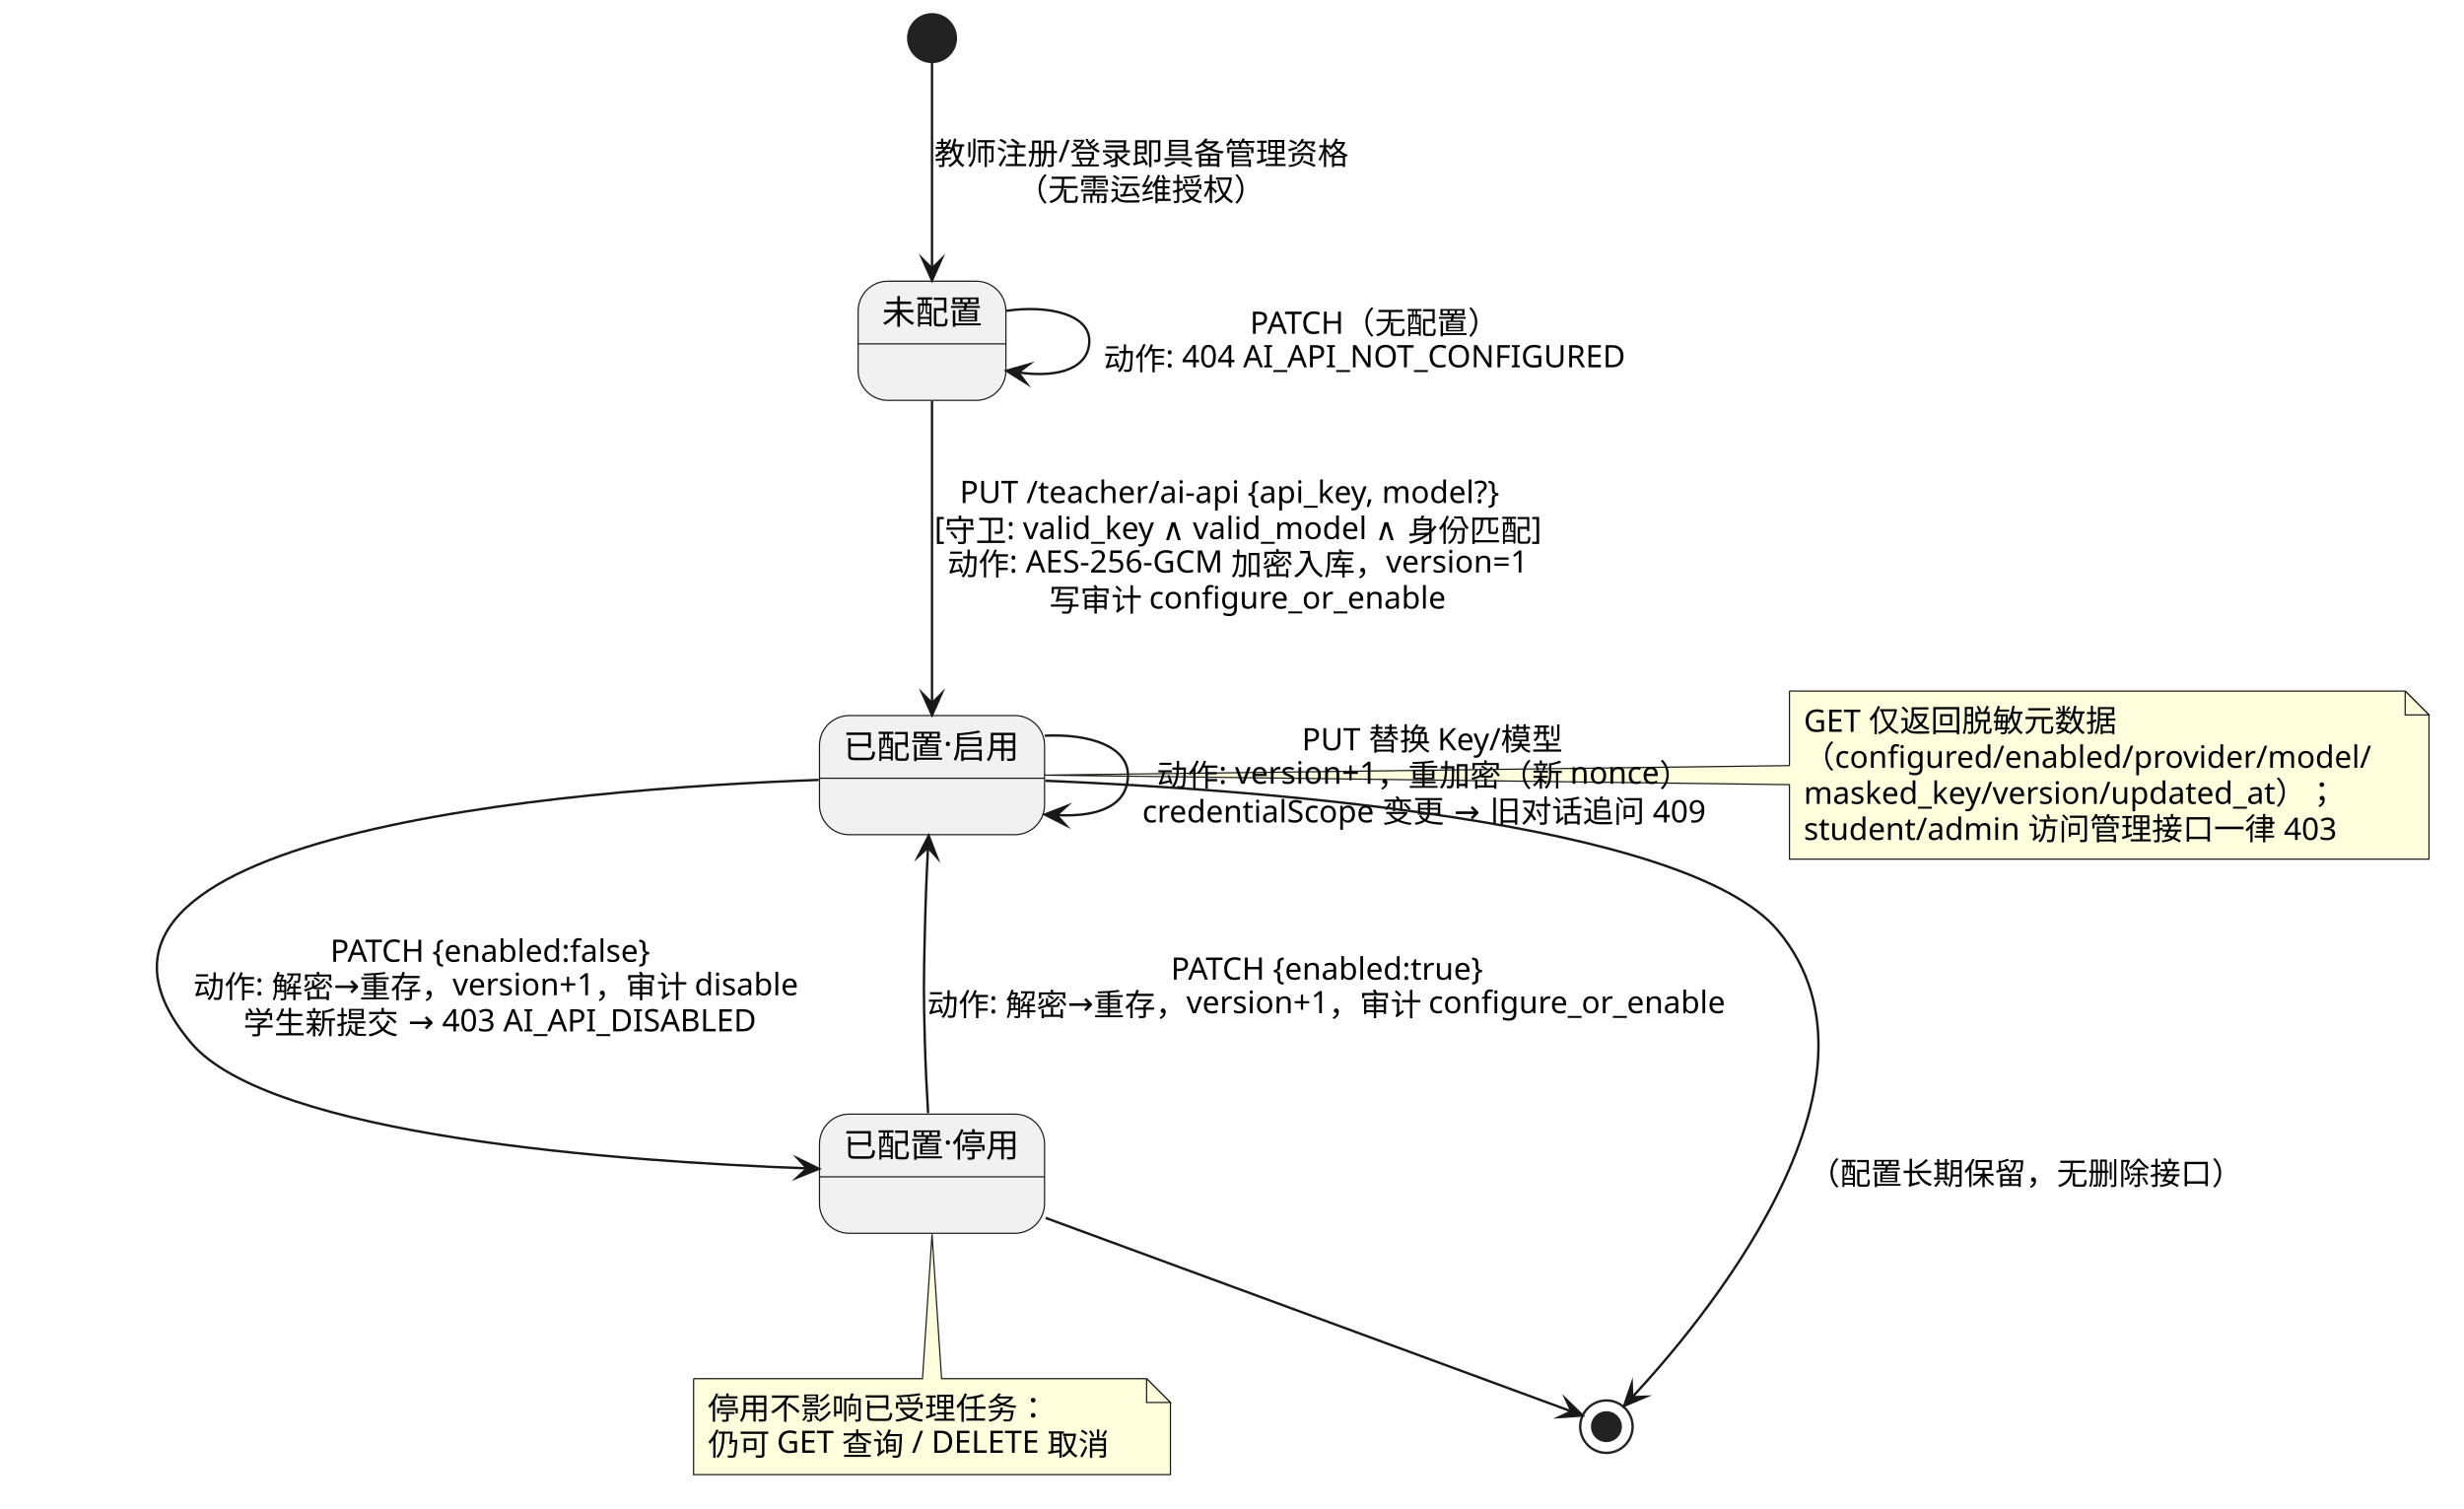
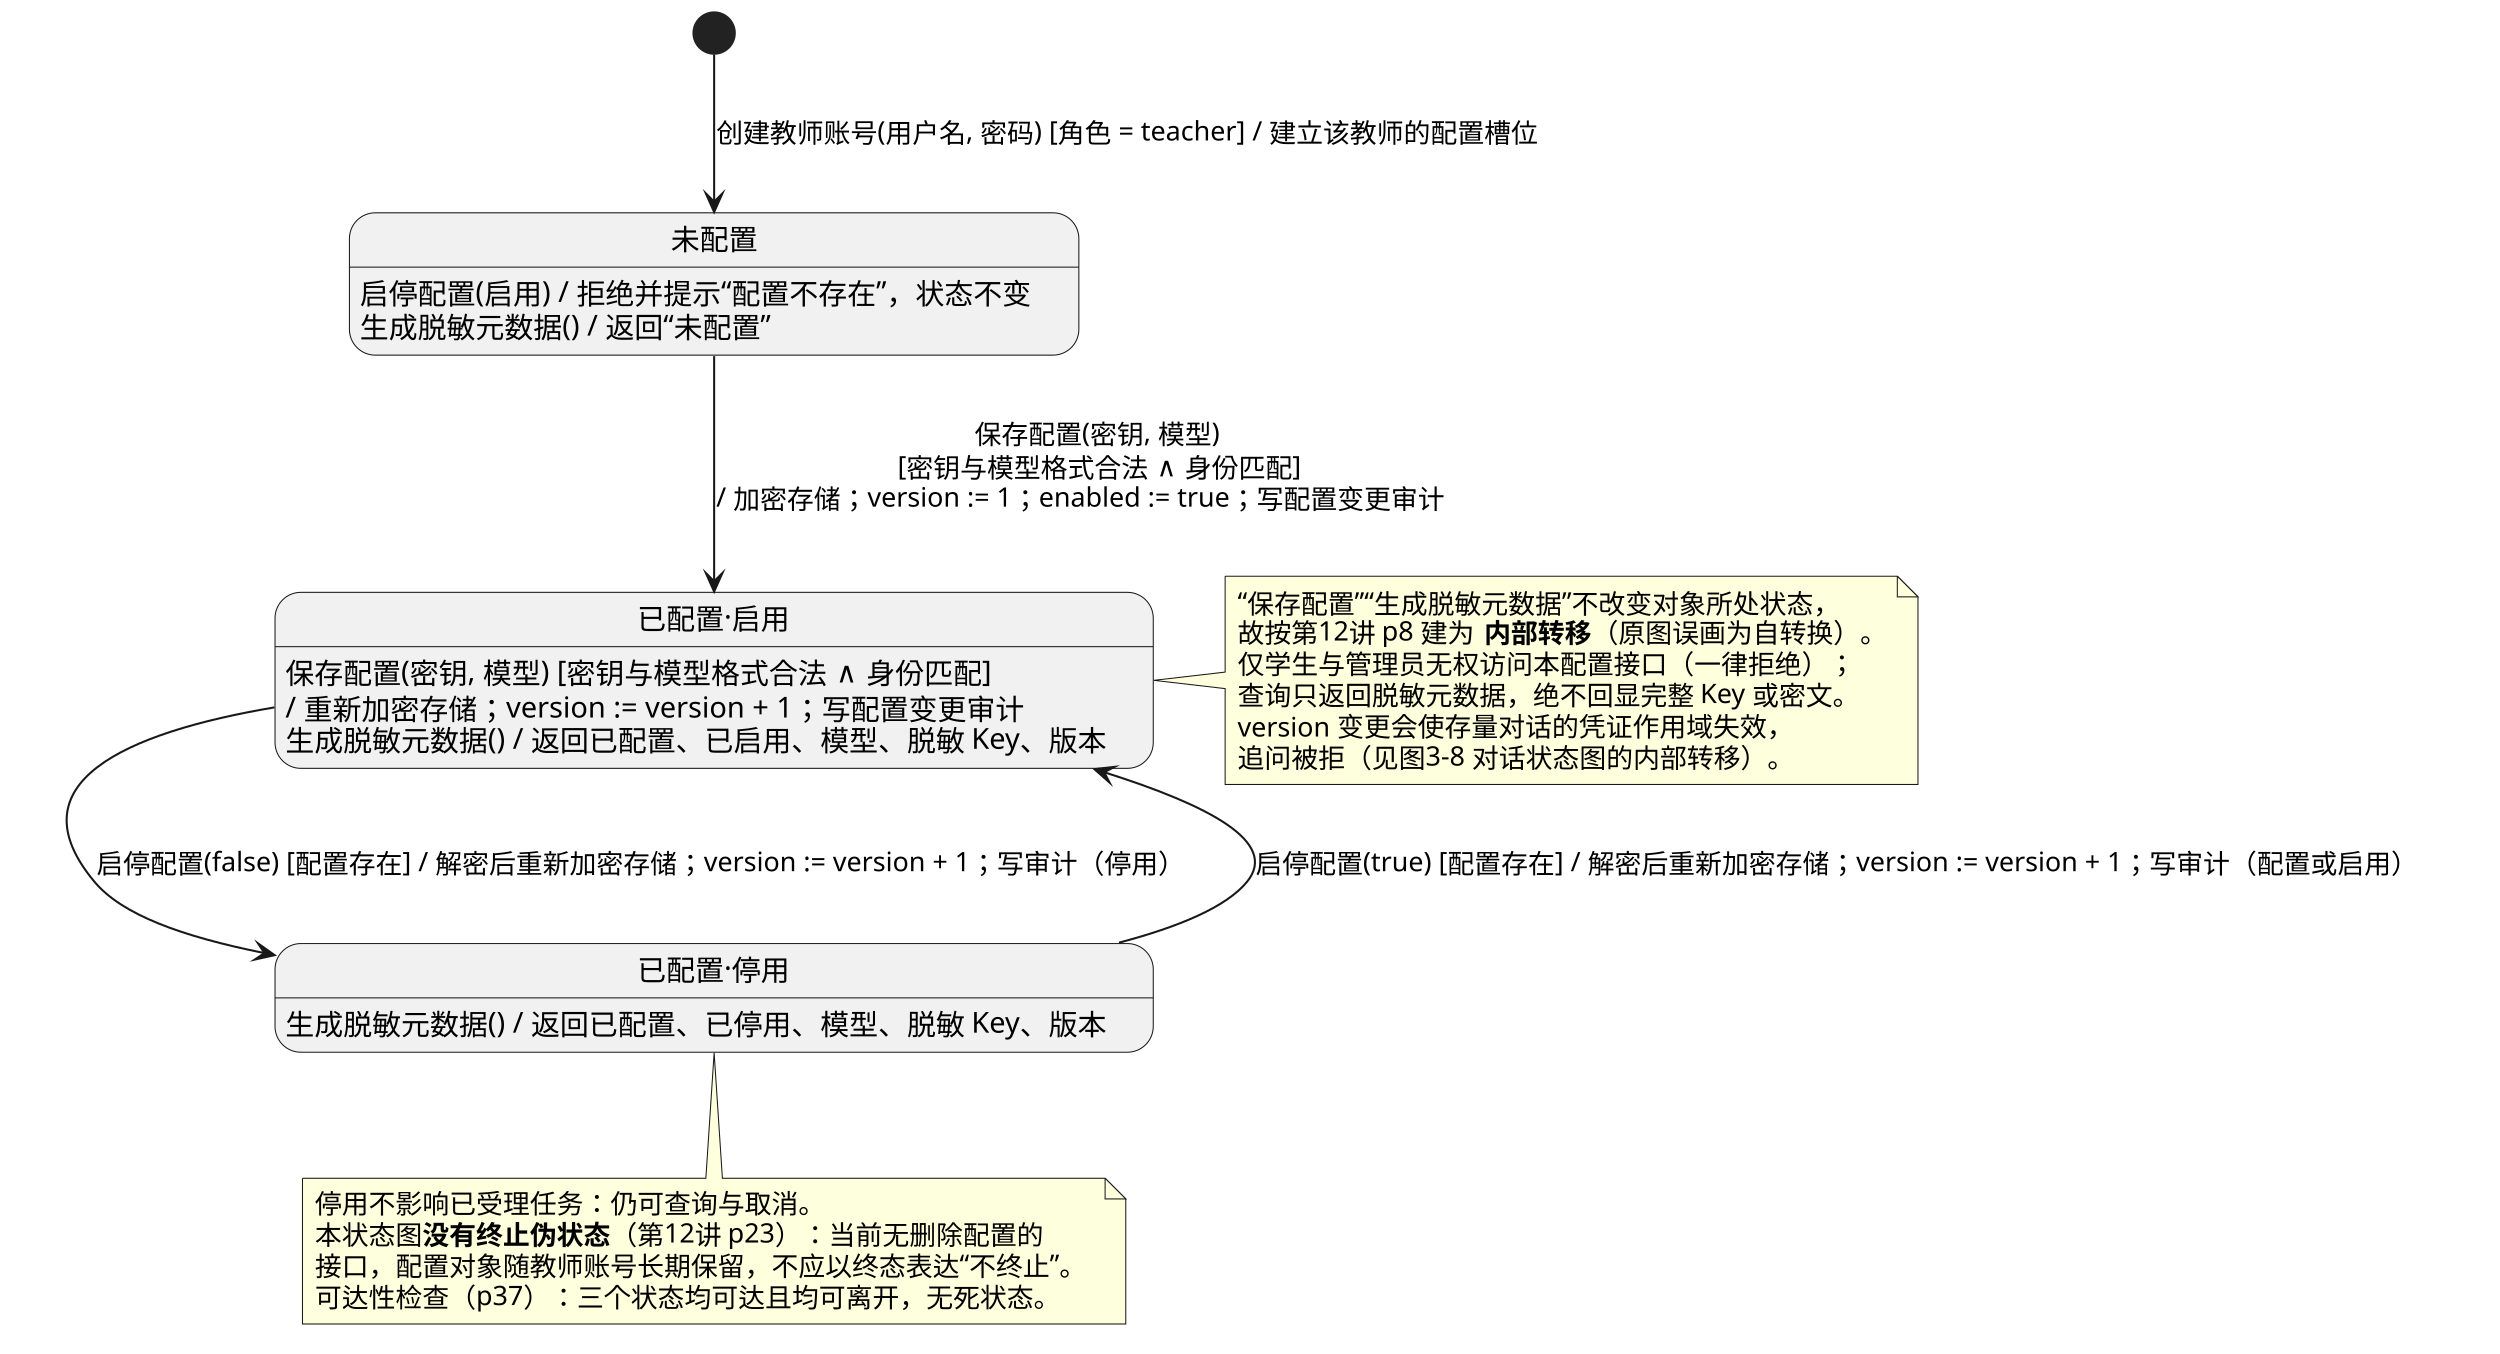
- <svg xmlns="http://www.w3.org/2000/svg" version="1.1" data-diagram-type="STATE" style="width:1034px;height:633px;background:#FFFFFF;" width="1034px" height="633px" viewBox="0 0 1034 633" zoomAndPan="magnify" preserveAspectRatio="none" contentStyleType="text/css">
+ <svg xmlns="http://www.w3.org/2000/svg" version="1.1" data-diagram-type="STATE" style="width:1210px;height:655px;background:#FFFFFF;" width="1210px" height="655px" viewBox="0 0 1210 655" zoomAndPan="magnify" preserveAspectRatio="none" contentStyleType="text/css">
  <defs />
  <g font-family="sans-serif" lengthAdjust="spacing">
-     <g class="entity" data-qualified-name="Unconfigured" id="ent0001" data-source-line="6">
-       <rect x="360.12" y="118" width="62" height="50" fill="#F1F1F1" style="stroke:#181818;stroke-width:0.5;" rx="12.5" ry="12.5" />
-       <line x1="360.12" y1="144.297" x2="422.12" y2="144.297" style="stroke:#181818;stroke-width:0.5;" />
-       <text x="370.12" y="135.995" fill="#000" font-size="14" textLength="42">未配置</text>
+     <g class="entity" data-qualified-name="Unconfigured" id="ent0001" data-source-line="14">
+       <rect x="169.12" y="103" width="353.046" height="68.891" fill="#F1F1F1" style="stroke:#181818;stroke-width:0.5;" rx="12.5" ry="12.5" />
+       <line x1="169.12" y1="129.297" x2="522.166" y2="129.297" style="stroke:#181818;stroke-width:0.5;" />
+       <text x="324.643" y="120.995" fill="#000" font-size="14" textLength="42">未配置</text>
+       <text x="174.12" y="147.292" fill="#000" font-size="14" textLength="333.046">启停配置(启用) / 拒绝并提示“配置不存在”，状态不变</text>
+       <text x="174.12" y="163.589" fill="#000" font-size="14" textLength="207.046">生成脱敏元数据() / 返回“未配置”</text>
    </g>
-     <g class="entity" data-qualified-name="Enabled" id="ent0002" data-source-line="7">
-       <rect x="343.89" y="300.27" width="94.45" height="50" fill="#F1F1F1" style="stroke:#181818;stroke-width:0.5;" rx="12.5" ry="12.5" />
-       <line x1="343.89" y1="326.567" x2="438.34" y2="326.567" style="stroke:#181818;stroke-width:0.5;" />
-       <text x="353.89" y="318.265" fill="#000" font-size="14" textLength="74.45">已配置·启用</text>
+     <g class="entity" data-qualified-name="Enabled" id="ent0002" data-source-line="18">
+       <rect x="133.11" y="286.69" width="425.069" height="85.188" fill="#F1F1F1" style="stroke:#181818;stroke-width:0.5;" rx="12.5" ry="12.5" />
+       <line x1="133.11" y1="312.987" x2="558.179" y2="312.987" style="stroke:#181818;stroke-width:0.5;" />
+       <text x="308.419" y="304.685" fill="#000" font-size="14" textLength="74.45">已配置·启用</text>
+       <text x="138.11" y="330.982" fill="#000" font-size="14" textLength="348.344">保存配置(密钥, 模型) [密钥与模型格式合法 ∧ 身份匹配]</text>
+       <text x="138.11" y="347.279" fill="#000" font-size="14" textLength="376.605">/ 重新加密存储；version := version + 1；写配置变更审计</text>
+       <text x="138.11" y="363.576" fill="#000" font-size="14" textLength="405.069">生成脱敏元数据() / 返回已配置、已启用、模型、脱敏 Key、版本</text>
    </g>
-     <g class="entity" data-qualified-name="Disabled" id="ent0003" data-source-line="8">
-       <rect x="343.89" y="467.53" width="94.45" height="50" fill="#F1F1F1" style="stroke:#181818;stroke-width:0.5;" rx="12.5" ry="12.5" />
-       <line x1="343.89" y1="493.827" x2="438.34" y2="493.827" style="stroke:#181818;stroke-width:0.5;" />
-       <text x="353.89" y="485.525" fill="#000" font-size="14" textLength="74.45">已配置·停用</text>
+     <g class="entity" data-qualified-name="Disabled" id="ent0003" data-source-line="22">
+       <rect x="133.11" y="456.68" width="425.069" height="52.594" fill="#F1F1F1" style="stroke:#181818;stroke-width:0.5;" rx="12.5" ry="12.5" />
+       <line x1="133.11" y1="482.977" x2="558.179" y2="482.977" style="stroke:#181818;stroke-width:0.5;" />
+       <text x="308.419" y="474.675" fill="#000" font-size="14" textLength="74.45">已配置·停用</text>
+       <text x="138.11" y="500.972" fill="#000" font-size="14" textLength="405.069">生成脱敏元数据() / 返回已配置、已停用、模型、脱敏 Key、版本</text>
    </g>
-     <g class="start_entity" data-qualified-name=".start." id="ent0004" data-source-line="10">
-       <ellipse cx="391.12" cy="16" rx="10" ry="10" fill="#222" style="stroke:#222;stroke-width:1;" />
+     <g class="start_entity" data-qualified-name=".start." id="ent0004" data-source-line="26">
+       <ellipse cx="345.64" cy="16" rx="10" ry="10" fill="#222" style="stroke:#222;stroke-width:1;" />
    </g>
-     <g class="end_entity" data-qualified-name=".end." id="ent0011" data-source-line="20">
-       <ellipse cx="674.12" cy="598.67" rx="11" ry="11" fill="none" style="stroke:#222;stroke-width:1;" />
-       <ellipse cx="674.12" cy="598.67" rx="6" ry="6" fill="#222" style="stroke:#222;stroke-width:1;" />
+     <g class="entity" data-qualified-name="GMN9" id="ent0010" data-source-line="34">
+       <path d="M592.97,278.89 L592.97,325.29 L558.41,329.29 L592.97,333.29 L592.97,379.687 A0,0 0 0 0 592.97,379.687 L928.3,379.687 A0,0 0 0 0 928.3,379.687 L928.3,288.89 L918.3,278.89 L592.97,278.89 A0,0 0 0 0 592.97,278.89" style="stroke:#181818;stroke-width:0.5;" fill="#FEFFDD" />
+       <path d="M918.3,278.89 L918.3,288.89 L928.3,288.89 L918.3,278.89" style="stroke:#181818;stroke-width:0.5;" fill="#FEFFDD" />
+       <text x="598.97" y="295.957" fill="#000" font-size="13" textLength="299.94">“保存配置”“生成脱敏元数据”不改变对象所处状态，</text>
+       <text x="598.97" y="311.09" fill="#000" font-size="13" textLength="119.33">故按第12讲 p8 建为</text>
+       <text x="718.3" y="311.09" fill="#000" font-size="13" textLength="52" font-weight="700">内部转移</text>
+       <text x="770.3" y="311.09" fill="#000" font-size="13" textLength="143">（原图误画为自转换）。</text>
+       <text x="598.97" y="326.223" fill="#000" font-size="13" textLength="299">仅学生与管理员无权访问本配置接口（一律拒绝）；</text>
+       <text x="598.97" y="341.355" fill="#000" font-size="13" textLength="305.481">查询只返回脱敏元数据，绝不回显完整 Key 或密文。</text>
+       <text x="598.97" y="356.488" fill="#000" font-size="13" textLength="272.746">version 变更会使存量对话的凭证作用域失效，</text>
+       <text x="598.97" y="371.621" fill="#000" font-size="13" textLength="272.366">追问被拒（见图3-8 对话状态图的内部转移）。</text>
    </g>
-     <g class="entity" data-qualified-name="GMN14" id="ent0015" data-source-line="24">
-       <path d="M750.93,290 L750.93,321.27 L438.39,325.27 L750.93,329.27 L750.93,360.531 A0,0 0 0 0 750.93,360.531 L1019.311,360.531 A0,0 0 0 0 1019.311,360.531 L1019.311,300 L1009.311,290 L750.93,290 A0,0 0 0 0 750.93,290" style="stroke:#181818;stroke-width:0.5;" fill="#FEFFDD" />
-       <path d="M1009.311,290 L1009.311,300 L1019.311,300 L1009.311,290" style="stroke:#181818;stroke-width:0.5;" fill="#FEFFDD" />
-       <text x="756.93" y="307.067" fill="#000" font-size="13" textLength="134.361">GET 仅返回脱敏元数据</text>
-       <text x="756.93" y="322.2" fill="#000" font-size="13" textLength="247.381">（configured/enabled/provider/model/</text>
-       <text x="756.93" y="337.333" fill="#000" font-size="13" textLength="236.895">masked_key/version/updated_at）；</text>
-       <text x="756.93" y="352.465" fill="#000" font-size="13" textLength="231.886">student/admin 访问管理接口一律 403</text>
+     <g class="entity" data-qualified-name="GMN12" id="ent0013" data-source-line="43">
+       <path d="M146.4,570.28 L146.4,640.811 A0,0 0 0 0 146.4,640.811 L544.87,640.811 A0,0 0 0 0 544.87,640.811 L544.87,580.28 L534.87,570.28 L349.64,570.28 L345.64,509.55 L341.64,570.28 L146.4,570.28 A0,0 0 0 0 146.4,570.28" style="stroke:#181818;stroke-width:0.5;" fill="#FEFFDD" />
+       <path d="M534.87,570.28 L534.87,580.28 L544.87,580.28 L534.87,570.28" style="stroke:#181818;stroke-width:0.5;" fill="#FEFFDD" />
+       <text x="152.4" y="587.347" fill="#000" font-size="13" textLength="247">停用不影响已受理任务：仍可查询与取消。</text>
+       <text x="152.4" y="602.48" fill="#000" font-size="13" textLength="52">本状态图</text>
+       <text x="204.4" y="602.48" fill="#000" font-size="13" textLength="91" font-weight="700">没有终止伪状态</text>
+       <text x="295.4" y="602.48" fill="#000" font-size="13" textLength="214.468">（第12讲 p23）：当前无删除配置的</text>
+       <text x="152.4" y="617.613" fill="#000" font-size="13" textLength="377.47">接口，配置对象随教师账号长期保留，不应以终态表达“不终止”。</text>
+       <text x="152.4" y="632.745" fill="#000" font-size="13" textLength="362.794">可达性检查（p37）：三个状态均可达且均可离开，无死状态。</text>
    </g>
-     <g class="entity" data-qualified-name="GMN17" id="ent0018" data-source-line="31">
-       <path d="M291.06,578.53 L291.06,618.796 A0,0 0 0 0 291.06,618.796 L491.166,618.796 A0,0 0 0 0 491.166,618.796 L491.166,588.53 L481.166,578.53 L395.12,578.53 L391.12,517.95 L387.12,578.53 L291.06,578.53 A0,0 0 0 0 291.06,578.53" style="stroke:#181818;stroke-width:0.5;" fill="#FEFFDD" />
-       <path d="M481.166,578.53 L481.166,588.53 L491.166,588.53 L481.166,578.53" style="stroke:#181818;stroke-width:0.5;" fill="#FEFFDD" />
-       <text x="297.06" y="595.597" fill="#000" font-size="13" textLength="143">停用不影响已受理任务：</text>
-       <text x="297.06" y="610.73" fill="#000" font-size="13" textLength="179.106">仍可 GET 查询 / DELETE 取消</text>
+     <g class="link" data-entity-1="ent0004" data-entity-2="ent0001" id="lnk5" data-source-line="26" data-link-type="dependency">
+       <path d="M345.64,26.37 C345.64,42.59 345.64,71.66 345.64,97.63" style="stroke:#181818;stroke-width:1;" fill="none" id="*start*-to-Unconfigured" />
+       <polygon points="345.64,102.63,349.64,93.63,345.64,97.63,341.64,93.63,345.64,102.63" fill="#181818" style="stroke:#181818;stroke-width:1;stroke-linejoin:miter;stroke-miterlimit:10;" />
+       <text x="346.64" y="69.067" fill="#000" font-size="13" textLength="413.277">创建教师账号(用户名, 密码) [角色 = teacher] / 建立该教师的配置槽位</text>
    </g>
-     <g class="link" data-entity-1="ent0004" data-entity-2="ent0001" id="lnk5" data-source-line="10" data-link-type="dependency">
-       <path d="M391.12,26.4 C391.12,45.59 391.12,84.82 391.12,112.67" style="stroke:#181818;stroke-width:1;" fill="none" id="*start*-to-Unconfigured" />
-       <polygon points="391.12,117.67,395.12,108.67,391.12,112.67,387.12,108.67,391.12,117.67" fill="#181818" style="stroke:#181818;stroke-width:1;stroke-linejoin:miter;stroke-miterlimit:10;" />
-       <text x="392.12" y="69.067" fill="#000" font-size="13" textLength="173.38">教师注册/登录即具备管理资格</text>
-       <text x="426.81" y="84.2" fill="#000" font-size="13" textLength="104">（无需运维授权）</text>
+     <g class="link" data-entity-1="ent0001" data-entity-2="ent0002" id="lnk6" data-source-line="28" data-link-type="dependency">
+       <path d="M345.64,172.38 C345.64,204.27 345.64,247.08 345.64,281.35" style="stroke:#181818;stroke-width:1;" fill="none" id="Unconfigured-to-Enabled" />
+       <polygon points="345.64,286.35,349.64,277.35,345.64,281.35,341.64,277.35,345.64,286.35" fill="#181818" style="stroke:#181818;stroke-width:1;stroke-linejoin:miter;stroke-miterlimit:10;" />
+       <text x="471.67" y="214.957" fill="#000" font-size="13" textLength="122.408">保存配置(密钥, 模型)</text>
+       <text x="434.412" y="230.09" fill="#000" font-size="13" textLength="196.924">[密钥与模型格式合法 ∧ 身份匹配]</text>
+       <text x="346.64" y="245.223" fill="#000" font-size="13" textLength="372.468">/ 加密存储；version := 1；enabled := true；写配置变更审计</text>
    </g>
-     <g class="link" data-entity-1="ent0001" data-entity-2="ent0002" id="lnk6" data-source-line="12" data-link-type="dependency">
-       <path d="M391.12,168.31 C391.12,202.82 391.12,260.61 391.12,295.06" style="stroke:#181818;stroke-width:1;" fill="none" id="Unconfigured-to-Enabled" />
-       <polygon points="391.12,300.06,395.12,291.06,391.12,295.06,387.12,291.06,391.12,300.06" fill="#181818" style="stroke:#181818;stroke-width:1;stroke-linejoin:miter;stroke-miterlimit:10;" />
-       <text x="402.74" y="211.067" fill="#000" font-size="13" textLength="249.945">PUT /teacher/ai-api {api_key, model?}</text>
-       <text x="392.12" y="226.2" fill="#000" font-size="13" textLength="271.185">[守卫: valid_key ∧ valid_model ∧ 身份匹配]</text>
-       <text x="397.541" y="241.333" fill="#000" font-size="13" textLength="260.343">动作: AES-256-GCM 加密入库，version=1</text>
-       <text x="440.283" y="256.465" fill="#000" font-size="13" textLength="174.859">写审计 configure_or_enable</text>
+     <g class="link" data-entity-1="ent0002" data-entity-2="ent0003" id="lnk7" data-source-line="30" data-link-type="dependency">
+       <path d="M132.85,342.37 C60.14,354.72 6,379.07 45.64,426.68 C59.02,442.76 87.819,453.191 128.009,461.301" style="stroke:#181818;stroke-width:1;" fill="none" id="Enabled-to-Disabled" />
+       <polygon points="132.91,462.29,124.879,456.589,128.009,461.301,123.297,464.431,132.91,462.29" fill="#181818" style="stroke:#181818;stroke-width:1;stroke-linejoin:miter;stroke-miterlimit:10;" />
+       <text x="46.64" y="422.747" fill="#000" font-size="13" textLength="552.183">启停配置(false) [配置存在] / 解密后重新加密存储；version := version + 1；写审计（停用）</text>
    </g>
-     <g class="link" data-entity-1="ent0001" data-entity-2="ent0001" id="lnk7" data-source-line="14" data-link-type="dependency">
-       <path d="M422.35,130.42 C440.36,127.85 457.12,132.05 457.12,143 C457.12,153.96 445.31,158.856 427.3,156.286" style="stroke:#181818;stroke-width:1;" fill="none" id="Unconfigured-to-Unconfigured" />
-       <polygon points="422.35,155.58,430.695,160.811,427.3,156.286,431.825,152.892,422.35,155.58" fill="#181818" style="stroke:#181818;stroke-width:1;stroke-linejoin:miter;stroke-miterlimit:10;" />
-       <text x="524.527" y="140.067" fill="#000" font-size="13" textLength="108.526">PATCH（无配置）</text>
-       <text x="463.12" y="155.2" fill="#000" font-size="13" textLength="231.34">动作: 404 AI_API_NOT_CONFIGURED</text>
-     </g>
-     <g class="link" data-entity-1="ent0002" data-entity-2="ent0002" id="lnk8" data-source-line="16" data-link-type="dependency">
-       <path d="M438.43,308.73 C457.41,307.79 473.34,313.31 473.34,325.27 C473.34,337.23 462.404,342.997 443.424,342.057" style="stroke:#181818;stroke-width:1;" fill="none" id="Enabled-to-Enabled" />
-       <polygon points="438.43,341.81,447.221,346.25,443.424,342.057,447.617,338.26,438.43,341.81" fill="#181818" style="stroke:#181818;stroke-width:1;stroke-linejoin:miter;stroke-miterlimit:10;" />
-       <text x="546.314" y="314.837" fill="#000" font-size="13" textLength="114.156">PUT 替换 Key/模型</text>
-       <text x="485.392" y="329.97" fill="#000" font-size="13" textLength="236">动作: version+1，重加密（新 nonce）</text>
-       <text x="479.34" y="345.103" fill="#000" font-size="13" textLength="248.105">credentialScope 变更 → 旧对话追问 409</text>
-     </g>
-     <g class="link" data-entity-1="ent0002" data-entity-2="ent0003" id="lnk9" data-source-line="17" data-link-type="dependency">
-       <path d="M343.55,327.27 C239.37,331.09 6,349.44 80.12,437.53 C113.24,476.9 260.053,487.386 338.653,490.276" style="stroke:#181818;stroke-width:1;" fill="none" id="Enabled-to-Disabled" />
-       <polygon points="343.65,490.46,334.803,486.132,338.653,490.276,334.509,494.127,343.65,490.46" fill="#181818" style="stroke:#181818;stroke-width:1;stroke-linejoin:miter;stroke-miterlimit:10;" />
-       <text x="138.598" y="403.597" fill="#000" font-size="13" textLength="151.823">PATCH {enabled:false}</text>
-       <text x="81.12" y="418.73" fill="#000" font-size="13" textLength="266.779">动作: 解密→重存，version+1，审计 disable</text>
-       <text x="102.124" y="433.863" fill="#000" font-size="13" textLength="224.771">学生新提交 → 403 AI_API_DISABLED</text>
-     </g>
-     <g class="link" data-entity-1="ent0003" data-entity-2="ent0002" id="lnk10" data-source-line="18" data-link-type="dependency">
-       <path d="M389.47,467.08 C388.92,457.83 388.38,447.2 388.12,437.53 C387.54,416.65 387.63,411.42 388.12,390.53 C388.42,377.36 388.818,367.663 389.448,355.663" style="stroke:#181818;stroke-width:1;" fill="none" id="Disabled-to-Enabled" />
-       <polygon points="389.71,350.67,385.244,359.448,389.448,355.663,393.233,359.867,389.71,350.67" fill="#181818" style="stroke:#181818;stroke-width:1;stroke-linejoin:miter;stroke-miterlimit:10;" />
-       <text x="491.352" y="411.097" fill="#000" font-size="13" textLength="147.577">PATCH {enabled:true}</text>
-       <text x="389.12" y="426.23" fill="#000" font-size="13" textLength="352.041">动作: 解密→重存，version+1，审计 configure_or_enable</text>
-     </g>
-     <g class="link" data-entity-1="ent0002" data-entity-2="ent0011" id="lnk12" data-source-line="20" data-link-type="dependency">
-       <path d="M438.67,327.63 C526.22,331.24 707.47,344.27 746.12,390.53 C799.56,454.53 712.279,556.962 684.949,586.292" style="stroke:#181818;stroke-width:1;" fill="none" id="Enabled-to-*end*" />
-       <polygon points="681.54,589.95,690.602,586.092,684.949,586.292,684.749,580.639,681.54,589.95" fill="#181818" style="stroke:#181818;stroke-width:1;stroke-linejoin:miter;stroke-miterlimit:10;" />
-       <text x="759.12" y="497.097" fill="#000" font-size="13" textLength="182">（配置长期保留，无删除接口）</text>
-     </g>
-     <g class="link" data-entity-1="ent0003" data-entity-2="ent0011" id="lnk13" data-source-line="21" data-link-type="dependency">
-       <path d="M438.8,511.08 C507.17,536.24 624.017,579.234 659.467,592.274" style="stroke:#181818;stroke-width:1;" fill="none" id="Disabled-to-*end*" />
-       <polygon points="664.16,594,657.094,587.139,659.467,592.274,654.332,594.647,664.16,594" fill="#181818" style="stroke:#181818;stroke-width:1;stroke-linejoin:miter;stroke-miterlimit:10;" />
+     <g class="link" data-entity-1="ent0003" data-entity-2="ent0002" id="lnk8" data-source-line="31" data-link-type="dependency">
+       <path d="M541.61,456.24 C570.38,448.66 593.7,438.98 603.64,426.68 C619.01,407.67 585.707,389.977 534.437,373.767" style="stroke:#181818;stroke-width:1;" fill="none" id="Disabled-to-Enabled" />
+       <polygon points="529.67,372.26,537.045,378.787,534.437,373.767,539.457,371.159,529.67,372.26" fill="#181818" style="stroke:#181818;stroke-width:1;stroke-linejoin:miter;stroke-miterlimit:10;" />
+       <text x="607.64" y="422.747" fill="#000" font-size="13" textLength="586.936">启停配置(true) [配置存在] / 解密后重新加密存储；version := version + 1；写审计（配置或启用）</text>
    </g>
  </g>
</svg>
